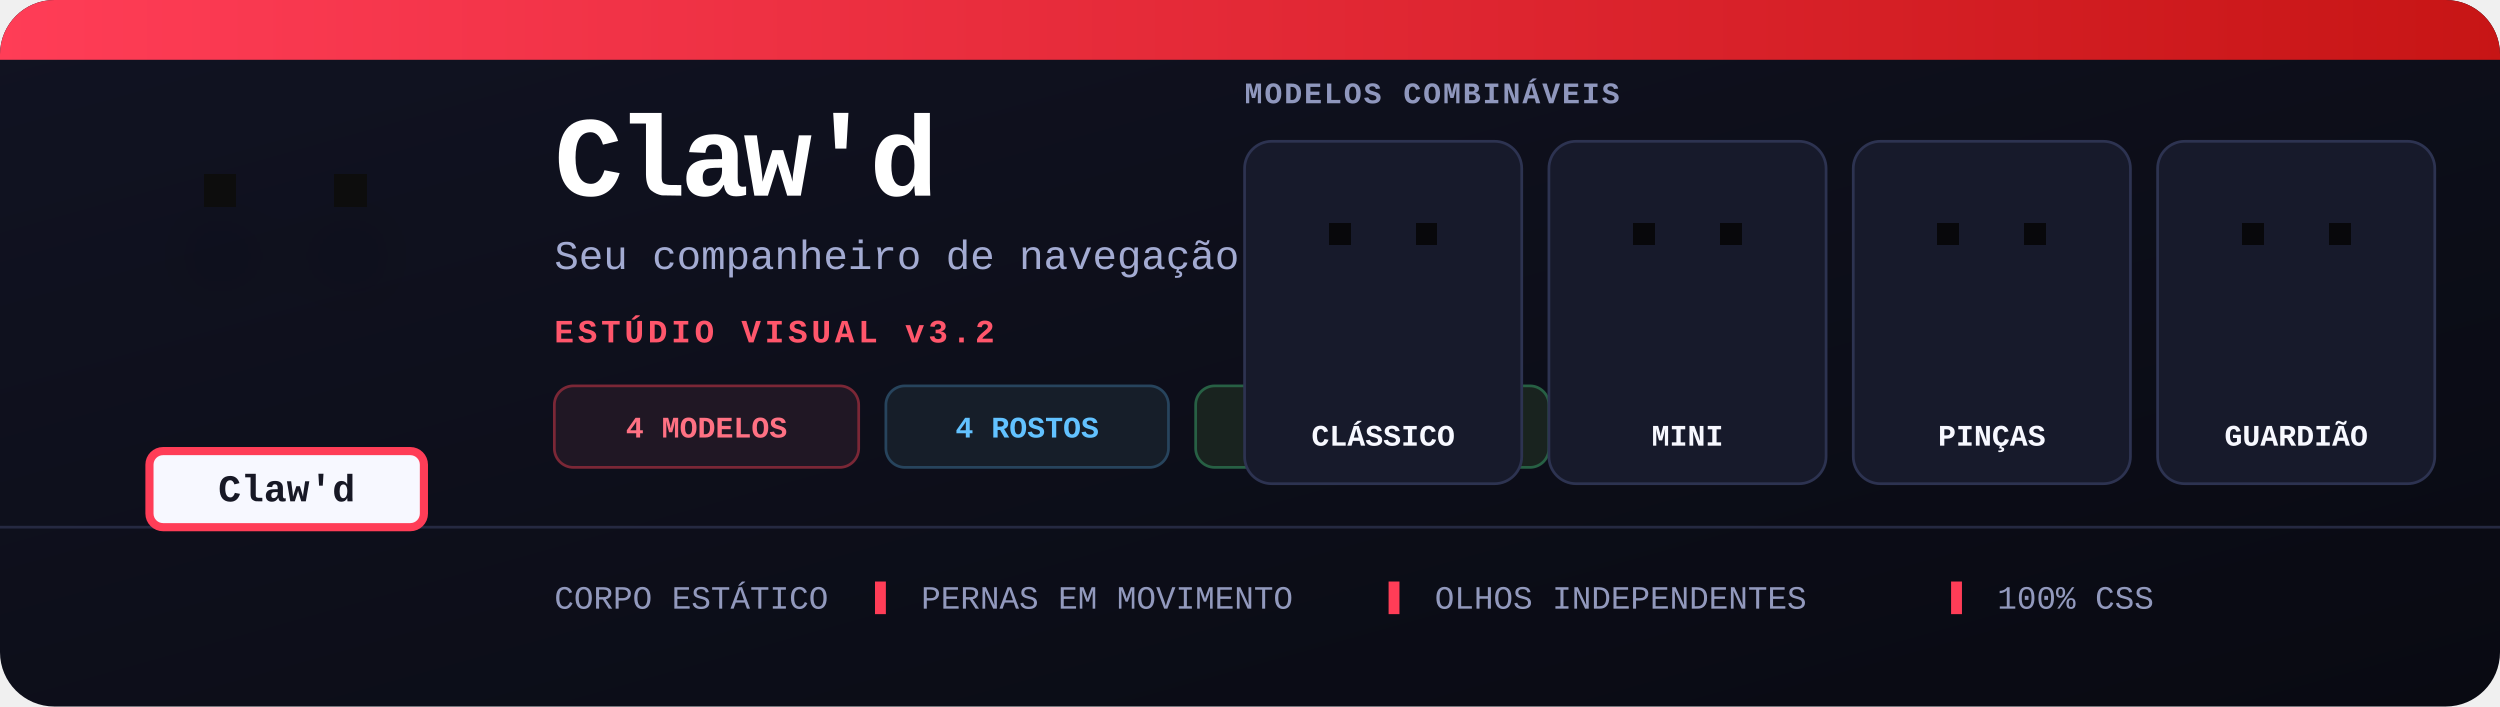
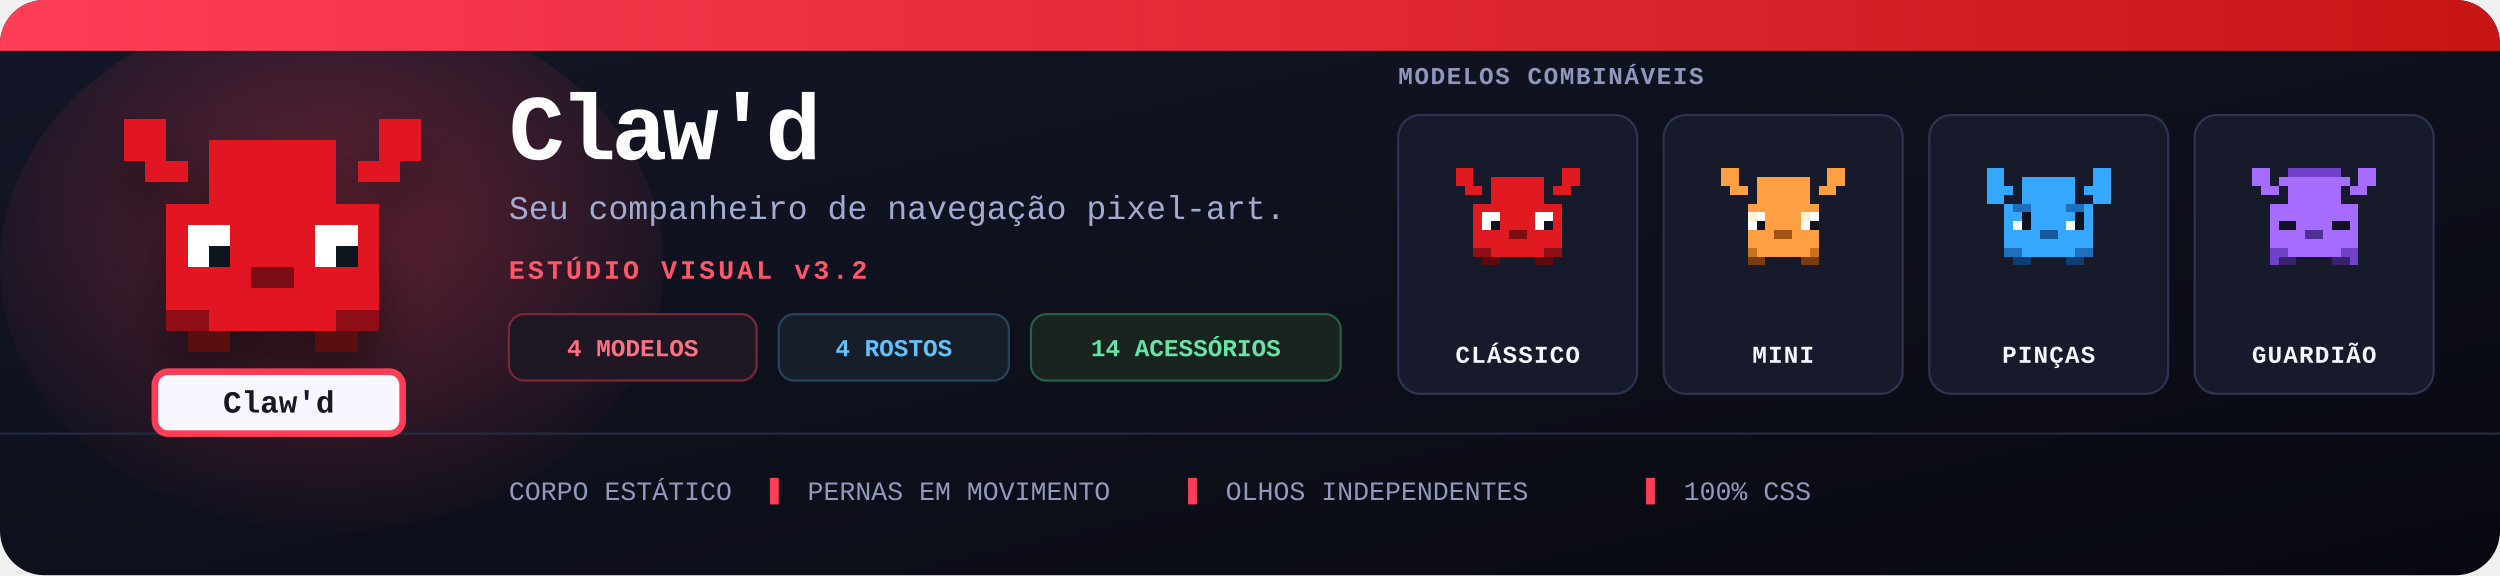
- <svg xmlns="http://www.w3.org/2000/svg" width="920" height="260" viewBox="0 0 920 260" role="img" aria-labelledby="title desc">
+ <svg xmlns="http://www.w3.org/2000/svg" width="1130" height="260" viewBox="0 0 1130 260" role="img" aria-labelledby="title desc">
  <defs>
    <linearGradient id="background" x1="0" y1="0" x2="1" y2="1">
-       <stop offset="0" stop-color="#111322" />
-       <stop offset="1" stop-color="#090a12" />
+       <stop offset="0" stop-color="#141728" />
+       <stop offset="1" stop-color="#080910" />
    </linearGradient>
    <linearGradient id="accent" x1="0" y1="0" x2="1" y2="0">
      <stop offset="0" stop-color="#ff3d57" />
      <stop offset="1" stop-color="#c71515" />
    </linearGradient>
+     <radialGradient id="glow" cx="0.5" cy="0.42" r="0.6">
+       <stop offset="0" stop-color="#ff3d57" stop-opacity="0.35" />
+       <stop offset="1" stop-color="#ff3d57" stop-opacity="0" />
+     </radialGradient>
    <filter id="pet-shadow" x="-40%" y="-40%" width="180%" height="200%">
-       <feDropShadow dx="0" dy="8" stdDeviation="5" flood-color="#000000" flood-opacity=".42" />
+       <feDropShadow dx="0" dy="6" stdDeviation="5" flood-color="#000000" flood-opacity=".45" />
    </filter>
-     <symbol id="pet-classic" viewBox="0 0 44 32">
-       <path fill="currentColor" d="M8 0h28v12H8zM0 12h44v8H0zM8 20h28v4H8zM8 24h4v8H8zM16 24h4v8h-4zM24 24h4v8h-4zM32 24h4v8h-4z" />
-     </symbol>
-     <symbol id="pet-mini" viewBox="0 0 44 32">
-       <path fill="currentColor" d="M12 0h20v12H12zM4 12h36v8H4zM12 20h20v4H12zM12 24h8v8h-8zM24 24h8v8h-8z" />
-     </symbol>
-     <symbol id="pet-claws" viewBox="0 0 44 32">
-       <path fill="currentColor" d="M8 0h28v4H8zM0 4h44v12H0zM4 16h36v4H4zM8 20h28v4H8zM8 24h4v8H8zM16 24h4v8h-4zM24 24h4v8h-4zM32 24h4v8h-4z" />
-     </symbol>
-     <symbol id="pet-guardian" viewBox="0 0 44 32">
-       <path fill="currentColor" d="M4 0h36v12H4zM0 12h44v8H0zM4 20h36v4H4zM4 24h4v8H4zM12 24h4v8h-4zM28 24h4v8h-4zM36 24h4v8h-4z" />
-     </symbol>
    <style>
      text { font-family: "Courier New", monospace; }
      .pixel { shape-rendering: crispEdges; }
      .label { fill: #8f97bd; font-size: 11px; font-weight: 700; letter-spacing: .7px; }
-       .model-name { fill: #f7f8ff; font-size: 11px; font-weight: 700; }
+       .model-name { fill: #f7f8ff; font-size: 11px; font-weight: 800; letter-spacing: .5px; }
      .model-card { fill: #171a2b; stroke: #2d3351; stroke-width: 1; }
      @media (prefers-reduced-motion: no-preference) {
-         .hero-pet { animation: clawd-banner-float 2.6s steps(2, end) infinite; transform-origin: 105px 104px; }
-         .hero-eyes { animation: clawd-banner-blink 4.8s steps(1, end) infinite; }
+         .hero-pet { animation: clawd-banner-float 2.8s ease-in-out infinite; transform-origin: center; transform-box: fill-box; }
+         .hero-eyes { animation: clawd-banner-blink 5s steps(1, end) infinite; }
+         .pet-bob { animation: clawd-banner-float 3s ease-in-out infinite; transform-origin: center; transform-box: fill-box; }
+         .pet-bob:nth-of-type(1) { animation-delay: -.4s; }
+         .pet-bob:nth-of-type(2) { animation-delay: -.8s; }
+         .pet-bob:nth-of-type(3) { animation-delay: -1.2s; }
      }
      @keyframes clawd-banner-float { 0%,100% { transform: translateY(0); } 50% { transform: translateY(-4px); } }
-       @keyframes clawd-banner-blink { 0%,94%,100% { opacity: 1; } 95%,98% { opacity: 0; } }
+       @keyframes clawd-banner-blink { 0%,92%,100% { opacity: 1; } 94%,97% { opacity: 0; } }
    </style>
  </defs>
-   <rect width="920" height="260" rx="20" fill="url(#background)" />
-   <path d="M20 0h880a20 20 0 0 1 20 20v2H0v-2A20 20 0 0 1 20 0z" fill="url(#accent)" />
-   <path d="M0 194h920" stroke="#252941" stroke-width="1" />
-   <g class="pixel" filter="url(#pet-shadow)" color="#e11920" transform="translate(39 52) scale(3)">
-     <g class="hero-pet">
-       <use href="#pet-classic" />
-       <g class="hero-eyes" fill="#08080b">
-         <path d="M12 4h4v4h-4zM28 4h4v4h-4z" />
-       </g>
+   <rect width="1130" height="260" rx="20" fill="url(#background)" />
+   <ellipse cx="150" cy="120" rx="150" ry="120" fill="url(#glow)" />
+   <path d="M20 0h1090a20 20 0 0 1 20 20v3H0v-3A20 20 0 0 1 20 0z" fill="url(#accent)" />
+   <path d="M0 196h1130" stroke="#252941" stroke-width="1" />
+   <g class="pixel" filter="url(#pet-shadow)" color="#e11920" transform="translate(56 44) scale(2.4)">
+     <g id="pet-classic" class="hero-pet">
+       <path fill="currentColor" d="M0 4h8v4h-8zM48 4h8v4h-8zM0 8h8v4h-8zM48 8h8v4h-8zM4 12h8v4h-8zM44 12h8v4h-8z" />
+       <path fill="currentColor" d="M16 8h24v4h-24zM16 12h24v4h-24zM16 16h24v4h-24zM8 20h40v4h-40zM8 24h4v4h-4zM20 24h16v4h-16zM44 24h4v4h-4zM8 28h4v4h-4zM20 28h16v4h-16zM44 28h4v4h-4zM8 32h16v4h-16zM32 32h16v4h-16zM8 36h40v4h-40zM16 40h24v4h-24z" />
+       <path fill="#8f0f16" d="M8 40h8v4h-8zM40 40h8v4h-8z" />
+       <path fill="#5c0a0e" d="M12 44h8v4h-8zM36 44h8v4h-8z" />
+       <path fill="#7a0c12" d="M24 32h8v4h-8z" />
+       <path fill="#ffffff" d="M12 24h8v4h-8zM36 24h8v4h-8zM12 28h4v4h-4zM36 28h4v4h-4z" />
+       <path fill="#10121f" d="M16 28h4v4h-4zM40 28h4v4h-4z" />
    </g>
  </g>
-   <rect x="55" y="166" width="101" height="28" rx="5" fill="#f7f8ff" stroke="#ff3d57" stroke-width="3" />
-   <text x="105.5" y="184.5" text-anchor="middle" font-size="14" font-weight="900" fill="#171825">Claw'd</text>
-   <text x="204" y="72" fill="#ffffff" font-size="42" font-weight="900" letter-spacing="-2">Claw'd</text>
-   <text x="204" y="99" fill="#a3abd2" font-size="15">Seu companheiro de navegação pixel-art.</text>
-   <text x="204" y="126" fill="#ff566b" font-size="12" font-weight="800" letter-spacing="1.4">ESTÚDIO VISUAL v3.2</text>
-   <g transform="translate(204 142)">
+   <rect x="70" y="168" width="112" height="28" rx="6" fill="#f7f8ff" stroke="#ff3d57" stroke-width="3" />
+   <text x="126" y="186.5" text-anchor="middle" font-size="14" font-weight="900" fill="#171825">Claw'd</text>
+   <text x="230" y="72" fill="#ffffff" font-size="42" font-weight="900" letter-spacing="-2">Claw'd</text>
+   <text x="230" y="99" fill="#a3abd2" font-size="15">Seu companheiro de navegação pixel-art.</text>
+   <text x="230" y="126" fill="#ff566b" font-size="12" font-weight="800" letter-spacing="1.4">ESTÚDIO VISUAL v3.2</text>
+   <g transform="translate(230 142)">
    <rect width="112" height="30" rx="7" fill="#201724" stroke="#7b2736" />
    <text x="56" y="19" text-anchor="middle" fill="#ff7183" font-size="11" font-weight="800">4 MODELOS</text>
    <rect x="122" width="104" height="30" rx="7" fill="#161e29" stroke="#27445d" />
    <text x="174" y="19" text-anchor="middle" fill="#62c2ff" font-size="11" font-weight="800">4 ROSTOS</text>
-     <rect x="236" width="130" height="30" rx="7" fill="#19231f" stroke="#276044" />
-     <text x="301" y="19" text-anchor="middle" fill="#65e6a4" font-size="11" font-weight="800">14 ACESSÓRIOS</text>
+     <rect x="236" width="140" height="30" rx="7" fill="#19231f" stroke="#276044" />
+     <text x="306" y="19" text-anchor="middle" fill="#65e6a4" font-size="11" font-weight="800">14 ACESSÓRIOS</text>
  </g>
-   <g transform="translate(458 38)">
+   <g transform="translate(632 38)">
    <text x="0" y="0" class="label">MODELOS COMBINÁVEIS</text>
    <g transform="translate(0 14)">
-       <rect class="model-card" width="102" height="126" rx="10" />
-       <g class="pixel" color="#e11920" transform="translate(7 22) scale(2)">
-         <use href="#pet-classic" />
-         <path fill="#08080b" d="M12 4h4v4h-4zM28 4h4v4h-4z" />
+       <rect class="model-card" width="108" height="126" rx="10" />
+       <g class="pixel pet-bob" color="#e11920" transform="translate(26 20)">
+         <g>
+           <path fill="currentColor" d="M0 4h8v4h-8zM48 4h8v4h-8zM0 8h8v4h-8zM48 8h8v4h-8zM4 12h8v4h-8zM44 12h8v4h-8z" />
+           <path fill="currentColor" d="M16 8h24v4h-24zM16 12h24v4h-24zM16 16h24v4h-24zM8 20h40v4h-40zM8 24h4v4h-4zM20 24h16v4h-16zM44 24h4v4h-4zM8 28h4v4h-4zM20 28h16v4h-16zM44 28h4v4h-4zM8 32h16v4h-16zM32 32h16v4h-16zM8 36h40v4h-40zM16 40h24v4h-24z" />
+           <path fill="#8f0f16" d="M8 40h8v4h-8zM40 40h8v4h-8z" />
+           <path fill="#5c0a0e" d="M12 44h8v4h-8zM36 44h8v4h-8z" />
+           <path fill="#7a0c12" d="M24 32h8v4h-8z" />
+           <path fill="#ffffff" d="M12 24h8v4h-8zM36 24h8v4h-8zM12 28h4v4h-4zM36 28h4v4h-4z" />
+           <path fill="#10121f" d="M16 28h4v4h-4zM40 28h4v4h-4z" />
+         </g>
      </g>
-       <text x="51" y="112" text-anchor="middle" class="model-name">CLÁSSICO</text>
+       <text x="54" y="112" text-anchor="middle" class="model-name">CLÁSSICO</text>
    </g>
-     <g transform="translate(112 14)">
-       <rect class="model-card" width="102" height="126" rx="10" />
-       <g class="pixel" color="#ff9f43" transform="translate(7 22) scale(2)">
-         <use href="#pet-mini" />
-         <path fill="#08080b" d="M12 4h4v4h-4zM28 4h4v4h-4z" />
+     <g transform="translate(120 14)">
+       <rect class="model-card" width="108" height="126" rx="10" />
+       <g class="pixel pet-bob" color="#ff9f43" transform="translate(26 20)">
+         <g>
+           <path fill="currentColor" d="M0 4h8v4h-8zM48 4h8v4h-8zM0 8h8v4h-8zM48 8h8v4h-8zM4 12h8v4h-8zM44 12h8v4h-8z" />
+           <path fill="currentColor" d="M16 8h24v4h-24zM16 12h24v4h-24zM16 16h24v4h-24zM12 20h32v4h-32zM20 24h16v4h-16zM20 28h16v4h-16zM12 32h12v4h-12zM32 32h12v4h-12zM12 36h32v4h-32zM16 40h24v4h-24z" />
+           <path fill="#c9721f" d="M12 40h4v4h-4zM40 40h4v4h-4z" />
+           <path fill="#7a3d0f" d="M12 44h8v4h-8zM36 44h8v4h-8z" />
+           <path fill="#a35415" d="M24 32h8v4h-8z" />
+           <path fill="#ffffff" d="M16 24h4v4h-4zM40 24h4v4h-4zM12 28h4v4h-4zM36 28h4v4h-4z" />
+           <path fill="#10121f" d="M16 28h4v4h-4zM40 28h4v4h-4z" />
+           <path fill="#fff3d6" d="M12 24h4v4h-4zM36 24h4v4h-4z" />
+         </g>
      </g>
-       <text x="51" y="112" text-anchor="middle" class="model-name">MINI</text>
+       <text x="54" y="112" text-anchor="middle" class="model-name">MINI</text>
    </g>
-     <g transform="translate(224 14)">
-       <rect class="model-card" width="102" height="126" rx="10" />
-       <g class="pixel" color="#35a7ff" transform="translate(7 22) scale(2)">
-         <use href="#pet-claws" />
-         <path fill="#08080b" d="M12 4h4v4h-4zM28 4h4v4h-4z" />
+     <g transform="translate(240 14)">
+       <rect class="model-card" width="108" height="126" rx="10" />
+       <g class="pixel pet-bob" color="#35a7ff" transform="translate(26 20)">
+         <g>
+           <path fill="currentColor" d="M0 4h8v4h-8zM48 4h8v4h-8zM0 8h8v4h-8zM48 8h8v4h-8zM0 12h12v4h-12zM44 12h12v4h-12zM0 16h8v4h-8zM48 16h8v4h-8z" />
+           <path fill="currentColor" d="M16 8h24v4h-24zM16 12h24v4h-24zM16 16h24v4h-24zM8 20h4v4h-4zM20 20h16v4h-16zM44 20h4v4h-4zM8 24h8v4h-8zM20 24h20v4h-20zM44 24h4v4h-4zM8 28h4v4h-4zM20 28h16v4h-16zM44 28h4v4h-4zM8 32h16v4h-16zM32 32h16v4h-16zM8 36h40v4h-40zM16 40h24v4h-24z" />
+           <path fill="#1f6fbf" d="M12 20h8v4h-8zM36 20h8v4h-8zM8 40h8v4h-8zM40 40h8v4h-8z" />
+           <path fill="#0f3f72" d="M12 44h8v4h-8zM36 44h8v4h-8z" />
+           <path fill="#155a9c" d="M24 32h8v4h-8z" />
+           <path fill="#ffffff" d="M12 28h4v4h-4zM36 28h4v4h-4z" />
+           <path fill="#10121f" d="M16 24h4v4h-4zM40 24h4v4h-4zM16 28h4v4h-4zM40 28h4v4h-4z" />
+         </g>
      </g>
-       <text x="51" y="112" text-anchor="middle" class="model-name">PINÇAS</text>
+       <text x="54" y="112" text-anchor="middle" class="model-name">PINÇAS</text>
    </g>
-     <g transform="translate(336 14)">
-       <rect class="model-card" width="102" height="126" rx="10" />
-       <g class="pixel" color="#a66cff" transform="translate(7 22) scale(2)">
-         <use href="#pet-guardian" />
-         <path fill="#08080b" d="M12 4h4v4h-4zM28 4h4v4h-4z" />
+     <g transform="translate(360 14)">
+       <rect class="model-card" width="108" height="126" rx="10" />
+       <g class="pixel pet-bob" color="#a66cff" transform="translate(26 20)">
+         <g>
+           <path fill="currentColor" d="M0 4h8v4h-8zM48 4h8v4h-8zM0 8h8v4h-8zM48 8h8v4h-8zM4 12h8v4h-8zM44 12h8v4h-8z" />
+           <path fill="currentColor" d="M12 8h32v4h-32zM16 12h24v4h-24zM16 16h24v4h-24zM8 20h40v4h-40zM8 24h40v4h-40zM8 28h4v4h-4zM20 28h16v4h-16zM44 28h4v4h-4zM8 32h16v4h-16zM32 32h16v4h-16zM8 36h40v4h-40zM16 40h24v4h-24z" />
+           <path fill="#6f42c9" d="M16 4h24v4h-24zM8 40h8v4h-8zM40 40h8v4h-8zM8 44h4v4h-4zM44 44h4v4h-4z" />
+           <path fill="#39236b" d="M12 44h8v4h-8zM36 44h8v4h-8z" />
+           <path fill="#4f2f94" d="M24 32h8v4h-8z" />
+           <path fill="#10121f" d="M12 28h8v4h-8zM36 28h8v4h-8z" />
+         </g>
      </g>
-       <text x="51" y="112" text-anchor="middle" class="model-name">GUARDIÃO</text>
+       <text x="54" y="112" text-anchor="middle" class="model-name">GUARDIÃO</text>
    </g>
  </g>
-   <text x="204" y="224" fill="#9299bd" font-size="12">CORPO ESTÁTICO</text>
-   <rect x="322" y="214" width="4" height="12" fill="#ff3d57" />
-   <text x="339" y="224" fill="#9299bd" font-size="12">PERNAS EM MOVIMENTO</text>
-   <rect x="511" y="214" width="4" height="12" fill="#ff3d57" />
-   <text x="528" y="224" fill="#9299bd" font-size="12">OLHOS INDEPENDENTES</text>
-   <rect x="718" y="214" width="4" height="12" fill="#ff3d57" />
-   <text x="735" y="224" fill="#9299bd" font-size="12">100% CSS</text>
+   <text x="230" y="226" fill="#9299bd" font-size="12">CORPO ESTÁTICO</text>
+   <rect x="348" y="216" width="4" height="12" fill="#ff3d57" />
+   <text x="365" y="226" fill="#9299bd" font-size="12">PERNAS EM MOVIMENTO</text>
+   <rect x="537" y="216" width="4" height="12" fill="#ff3d57" />
+   <text x="554" y="226" fill="#9299bd" font-size="12">OLHOS INDEPENDENTES</text>
+   <rect x="744" y="216" width="4" height="12" fill="#ff3d57" />
+   <text x="761" y="226" fill="#9299bd" font-size="12">100% CSS</text>
</svg>
